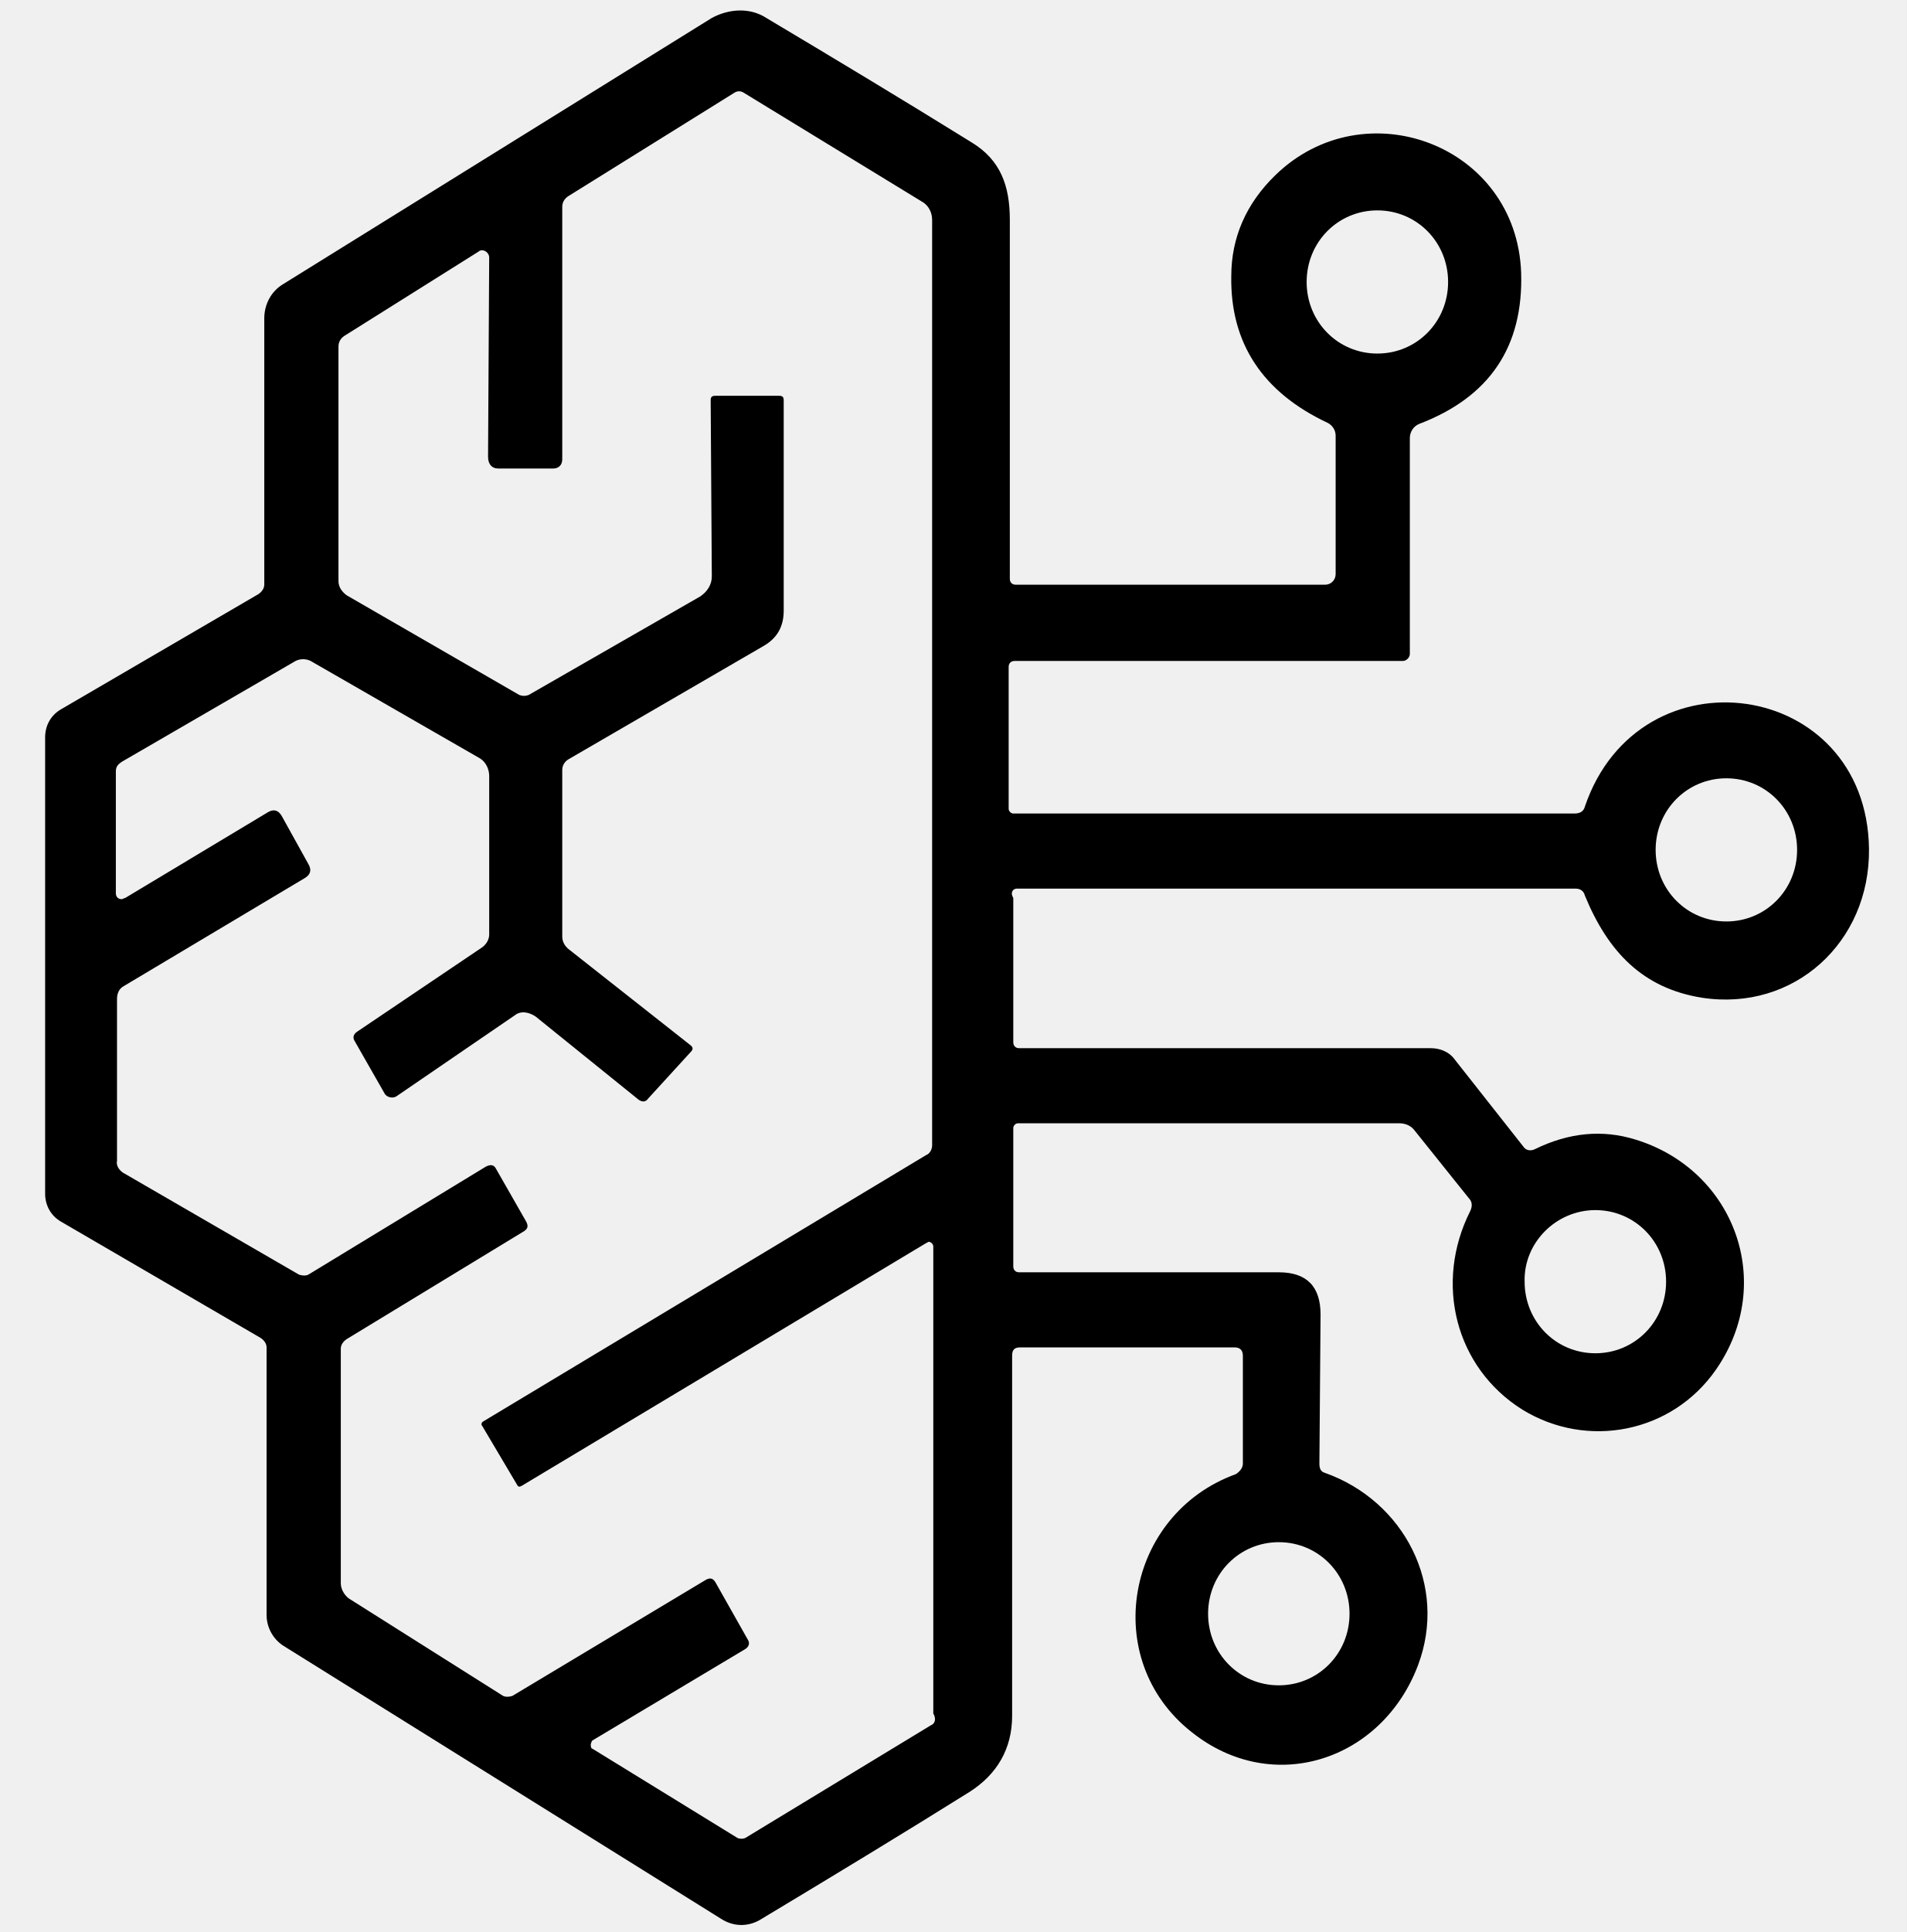
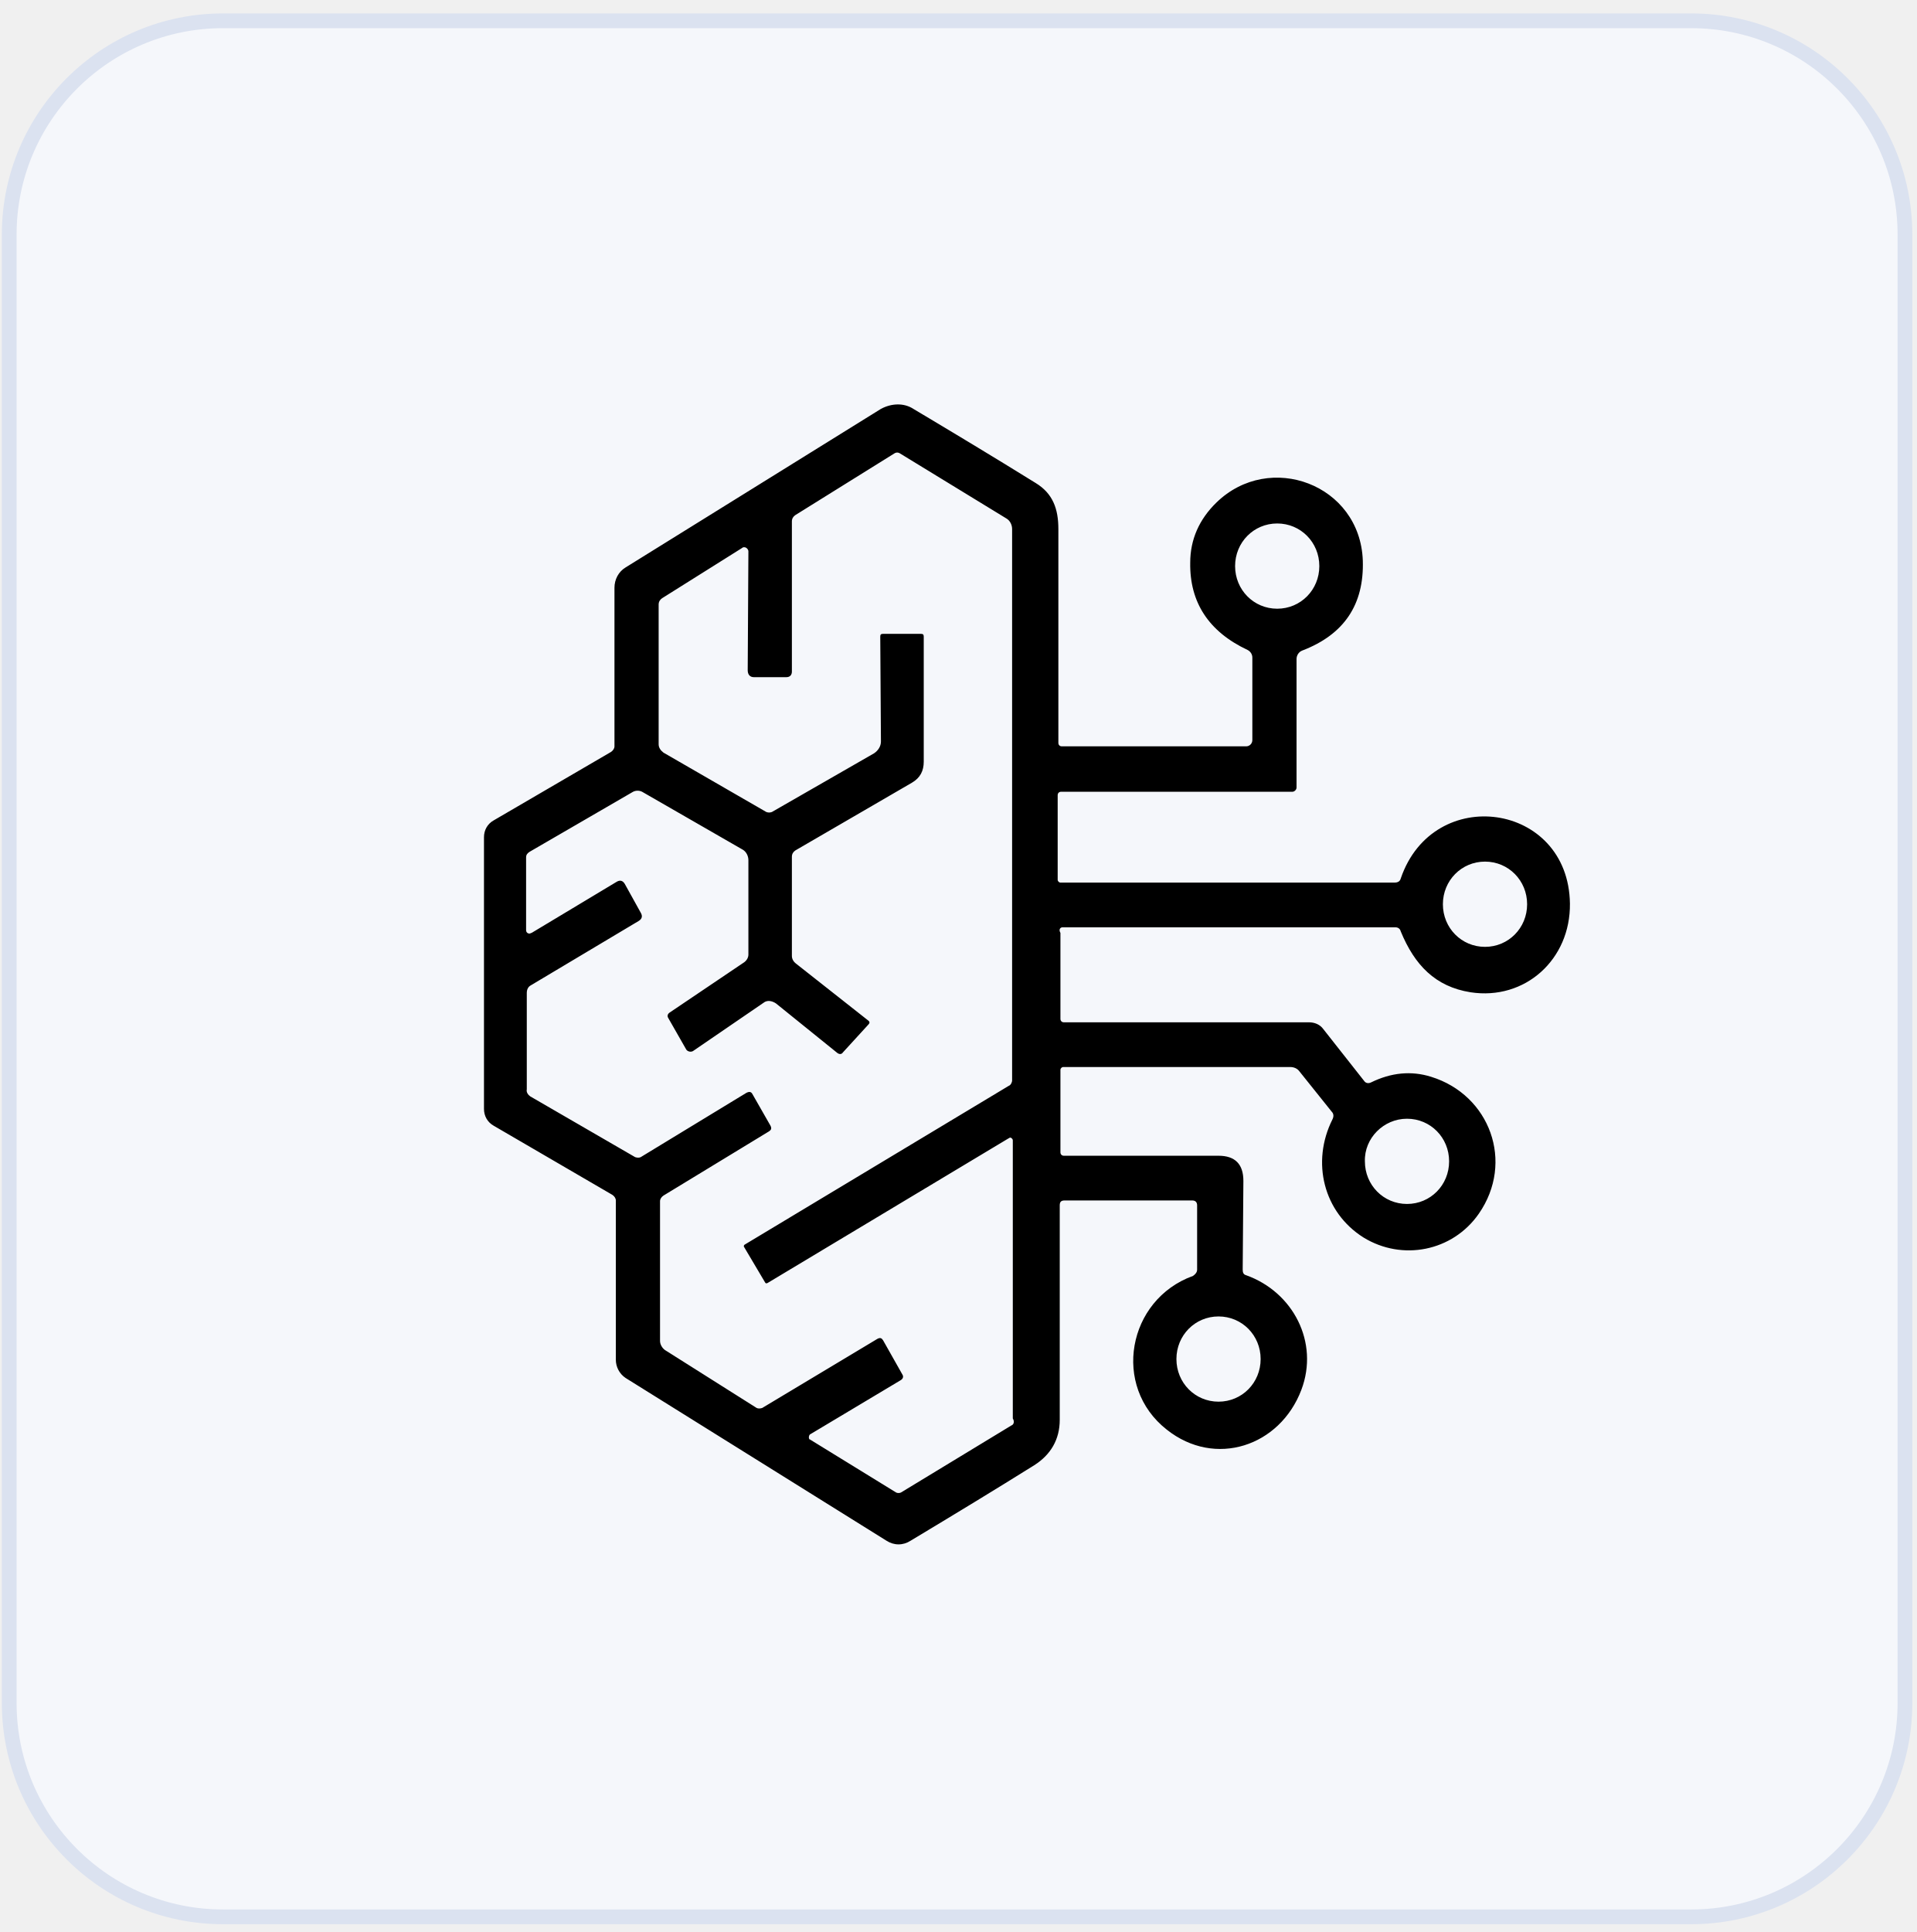
- <svg xmlns="http://www.w3.org/2000/svg" width="77" height="78" viewBox="0 0 77 78" fill="none">
-   <g id="Amazon Bedrock" clip-path="url(#clip0_1185_4906)">
-     <g id="Group">
-       <path id="Vector" d="M41.056 35.876H63.622C63.809 35.876 63.95 35.97 63.996 36.16C64.933 38.434 66.337 39.902 68.725 40.281C72.424 40.85 75.513 38.055 75.467 34.265C75.373 27.396 66.197 26.117 63.996 32.559C63.95 32.749 63.809 32.844 63.575 32.844H40.915C40.822 32.844 40.728 32.749 40.728 32.654V26.922C40.728 26.78 40.822 26.685 40.962 26.685H56.646C56.786 26.685 56.927 26.543 56.927 26.401V17.685C56.927 17.448 57.067 17.211 57.301 17.116C60.157 16.027 61.515 13.99 61.421 11.005C61.234 5.842 55.101 3.568 51.496 7.073C50.325 8.21 49.717 9.584 49.717 11.147C49.67 13.847 50.981 15.837 53.603 17.069C53.79 17.163 53.931 17.353 53.931 17.59V23.18C53.931 23.417 53.743 23.606 53.509 23.606H41.009C40.868 23.606 40.775 23.511 40.775 23.369C40.775 18.916 40.775 14.084 40.775 8.873C40.775 7.5 40.4 6.457 39.23 5.747C36.327 3.947 33.565 2.289 30.943 0.725C30.288 0.299 29.445 0.346 28.742 0.725L11.42 11.479C10.952 11.763 10.671 12.284 10.671 12.853V23.606C10.671 23.748 10.577 23.89 10.437 23.985L2.478 28.628C2.056 28.864 1.822 29.291 1.822 29.765V48.192C1.822 48.666 2.056 49.092 2.478 49.329L10.53 54.019C10.671 54.114 10.764 54.256 10.764 54.398V65.199C10.764 65.673 10.999 66.146 11.42 66.43L29.117 77.468C29.632 77.8 30.241 77.8 30.756 77.468C33.752 75.668 36.561 73.963 39.136 72.352C40.26 71.641 40.868 70.599 40.868 69.273C40.868 64.441 40.868 59.562 40.868 54.73C40.868 54.493 40.962 54.398 41.196 54.398H49.857C50.045 54.398 50.185 54.493 50.185 54.73V59.088C50.185 59.277 50.045 59.419 49.904 59.514C45.456 61.125 44.38 66.999 48.125 69.936C51.402 72.541 55.803 71.073 57.255 67.236C58.472 64.014 56.693 60.604 53.509 59.467C53.322 59.419 53.275 59.277 53.275 59.088L53.322 53.072C53.322 51.935 52.76 51.366 51.636 51.366H41.149C41.009 51.366 40.915 51.271 40.915 51.129V45.539C40.915 45.445 41.009 45.35 41.102 45.35H56.505C56.74 45.35 56.974 45.445 57.114 45.634L59.315 48.382C59.455 48.524 59.455 48.713 59.361 48.903C57.91 51.792 58.753 55.203 61.468 56.909C64.09 58.519 67.508 57.856 69.287 55.298C71.721 51.792 70.036 47.245 66.056 46.013C64.699 45.587 63.341 45.729 61.983 46.392C61.796 46.487 61.609 46.44 61.515 46.297L58.753 42.792C58.519 42.46 58.144 42.318 57.77 42.318H41.149C41.009 42.318 40.915 42.223 40.915 42.081V36.255C40.775 36.018 40.915 35.876 41.056 35.876ZM69.708 31.422C71.3 31.422 72.564 32.702 72.564 34.312C72.564 35.923 71.3 37.202 69.708 37.202C68.116 37.202 66.852 35.923 66.852 34.312C66.852 32.702 68.116 31.422 69.708 31.422ZM52.76 11.384C52.76 9.773 54.024 8.494 55.616 8.494C57.208 8.494 58.472 9.773 58.472 11.384C58.472 12.995 57.208 14.274 55.616 14.274C54.024 14.274 52.76 12.995 52.76 11.384ZM37.591 69.652L30.1 74.2C30.007 74.247 29.866 74.247 29.773 74.2L23.92 70.599C23.873 70.599 23.873 70.552 23.873 70.552C23.827 70.457 23.873 70.315 23.92 70.268L30.1 66.573C30.241 66.478 30.288 66.336 30.194 66.194L28.883 63.872C28.789 63.73 28.696 63.683 28.508 63.778L20.69 68.468C20.549 68.515 20.409 68.515 20.315 68.468L14.088 64.536C13.901 64.394 13.761 64.157 13.761 63.92V54.445C13.761 54.303 13.854 54.161 13.995 54.066L21.158 49.708C21.299 49.613 21.345 49.519 21.252 49.329L20.034 47.197C19.941 47.008 19.8 47.008 19.613 47.103L12.45 51.461C12.356 51.508 12.216 51.508 12.075 51.461L4.959 47.34C4.819 47.245 4.678 47.055 4.725 46.866V40.328C4.725 40.092 4.819 39.902 5.006 39.807L12.309 35.449C12.544 35.307 12.59 35.117 12.45 34.881L11.373 32.938C11.233 32.702 11.045 32.654 10.811 32.796L5.053 36.255C5.006 36.255 4.959 36.302 4.912 36.302C4.772 36.302 4.678 36.207 4.678 36.065V31.138C4.678 30.949 4.772 30.854 4.912 30.759L11.935 26.685C12.122 26.59 12.356 26.59 12.544 26.685L19.379 30.617C19.613 30.759 19.753 31.044 19.753 31.328V37.723C19.753 37.913 19.66 38.102 19.473 38.244L14.416 41.655C14.276 41.75 14.229 41.892 14.323 42.034L15.54 44.166C15.633 44.308 15.868 44.355 16.008 44.26L20.784 40.992C21.018 40.802 21.345 40.85 21.626 41.039L25.793 44.403C25.933 44.497 26.074 44.497 26.168 44.355L27.9 42.46C27.993 42.365 27.993 42.271 27.853 42.176L22.984 38.339C22.797 38.197 22.703 38.007 22.703 37.818V31.091C22.703 30.901 22.797 30.759 22.937 30.665L30.849 26.07C31.411 25.738 31.645 25.264 31.645 24.648V16.169C31.645 16.027 31.598 15.979 31.458 15.979H28.883C28.742 15.979 28.696 16.027 28.696 16.169L28.742 23.274C28.742 23.606 28.555 23.89 28.274 24.08L21.345 28.059C21.205 28.107 21.111 28.107 20.971 28.059L13.995 24.032C13.808 23.89 13.667 23.701 13.667 23.464V13.99C13.667 13.8 13.761 13.658 13.901 13.563L19.332 10.152C19.379 10.105 19.426 10.105 19.473 10.105C19.613 10.105 19.753 10.247 19.753 10.389L19.707 18.442C19.707 18.727 19.847 18.916 20.128 18.916H22.328C22.563 18.916 22.703 18.774 22.703 18.537V8.352C22.703 8.163 22.797 8.021 22.937 7.926L29.632 3.757C29.773 3.662 29.913 3.662 30.053 3.757L37.263 8.163C37.498 8.305 37.638 8.589 37.638 8.873V46.25C37.638 46.392 37.544 46.582 37.404 46.629L19.519 57.383C19.426 57.43 19.426 57.525 19.473 57.572L20.877 59.941C20.924 60.035 20.971 60.035 21.064 59.988L37.404 50.182C37.451 50.182 37.451 50.135 37.498 50.135C37.591 50.135 37.685 50.229 37.685 50.324V69.178C37.825 69.415 37.731 69.605 37.591 69.652ZM51.636 62.262C53.228 62.262 54.492 63.541 54.492 65.151C54.492 66.762 53.228 68.041 51.636 68.041C50.045 68.041 48.781 66.762 48.781 65.151C48.781 63.541 50.045 62.262 51.636 62.262ZM64.418 48.855C66.01 48.855 67.274 50.135 67.274 51.745C67.274 53.356 66.01 54.635 64.418 54.635C62.826 54.635 61.562 53.356 61.562 51.745C61.515 50.182 62.826 48.855 64.418 48.855Z" fill="black" />
-     </g>
+ <svg xmlns="http://www.w3.org/2000/svg" width="130" height="131" viewBox="0 0 130 131" fill="none">
+   <rect x="0.625" y="1.41" width="128.562" height="128.562" rx="14.5" fill="#F5F7FB" stroke="#DBE2F0" />
+   <g clip-path="url(#clip0_1185_4904)">
+     <path d="M72.056 62.876H94.622C94.809 62.876 94.95 62.97 94.996 63.16C95.933 65.434 97.337 66.902 99.725 67.281C103.424 67.85 106.514 65.055 106.467 61.265C106.373 54.396 97.197 53.117 94.996 59.559C94.95 59.749 94.809 59.844 94.575 59.844H71.915C71.822 59.844 71.728 59.749 71.728 59.654V53.922C71.728 53.78 71.822 53.685 71.962 53.685H87.646C87.786 53.685 87.927 53.543 87.927 53.401V44.685C87.927 44.448 88.067 44.211 88.301 44.116C91.157 43.027 92.515 40.99 92.421 38.005C92.234 32.842 86.101 30.568 82.496 34.073C81.326 35.21 80.717 36.584 80.717 38.147C80.67 40.847 81.981 42.837 84.603 44.069C84.79 44.163 84.93 44.353 84.93 44.59V50.18C84.93 50.417 84.743 50.606 84.509 50.606H72.009C71.868 50.606 71.775 50.511 71.775 50.369C71.775 45.916 71.775 41.084 71.775 35.873C71.775 34.5 71.4 33.457 70.23 32.747C67.327 30.947 64.565 29.289 61.943 27.725C61.288 27.299 60.445 27.346 59.742 27.725L42.42 38.479C41.952 38.763 41.671 39.284 41.671 39.853V50.606C41.671 50.748 41.577 50.89 41.437 50.985L33.478 55.628C33.056 55.864 32.822 56.291 32.822 56.764V75.192C32.822 75.666 33.056 76.092 33.478 76.329L41.53 81.019C41.671 81.114 41.764 81.256 41.764 81.398V92.199C41.764 92.673 41.999 93.146 42.42 93.43L60.117 104.468C60.632 104.8 61.241 104.8 61.756 104.468C64.752 102.668 67.561 100.963 70.136 99.352C71.26 98.641 71.868 97.599 71.868 96.273C71.868 91.441 71.868 86.562 71.868 81.73C71.868 81.493 71.962 81.398 72.196 81.398H80.857C81.045 81.398 81.185 81.493 81.185 81.73V86.088C81.185 86.277 81.045 86.419 80.904 86.514C76.457 88.125 75.38 93.999 79.125 96.936C82.402 99.541 86.803 98.073 88.255 94.236C89.472 91.014 87.693 87.604 84.509 86.467C84.322 86.419 84.275 86.277 84.275 86.088L84.322 80.072C84.322 78.935 83.76 78.366 82.636 78.366H72.149C72.009 78.366 71.915 78.271 71.915 78.129V72.539C71.915 72.445 72.009 72.35 72.102 72.35H87.505C87.74 72.35 87.974 72.445 88.114 72.634L90.315 75.382C90.455 75.524 90.455 75.713 90.361 75.903C88.91 78.793 89.753 82.203 92.468 83.909C95.09 85.519 98.508 84.856 100.287 82.298C102.721 78.793 101.036 74.245 97.056 73.013C95.699 72.587 94.341 72.729 92.983 73.392C92.796 73.487 92.609 73.439 92.515 73.297L89.753 69.792C89.519 69.46 89.144 69.318 88.77 69.318H72.149C72.009 69.318 71.915 69.223 71.915 69.081V63.255C71.775 63.018 71.915 62.876 72.056 62.876ZM100.708 58.422C102.3 58.422 103.564 59.702 103.564 61.312C103.564 62.923 102.3 64.202 100.708 64.202C99.116 64.202 97.852 62.923 97.852 61.312C97.852 59.702 99.116 58.422 100.708 58.422ZM83.76 38.384C83.76 36.773 85.024 35.494 86.616 35.494C88.208 35.494 89.472 36.773 89.472 38.384C89.472 39.995 88.208 41.274 86.616 41.274C85.024 41.274 83.76 39.995 83.76 38.384ZM68.591 96.652L61.1 101.2C61.007 101.247 60.866 101.247 60.773 101.2L54.92 97.599C54.873 97.599 54.873 97.552 54.873 97.552C54.827 97.457 54.873 97.315 54.92 97.268L61.1 93.573C61.241 93.478 61.288 93.336 61.194 93.194L59.883 90.872C59.789 90.73 59.696 90.683 59.508 90.778L51.69 95.468C51.549 95.515 51.409 95.515 51.315 95.468L45.089 91.536C44.901 91.394 44.761 91.157 44.761 90.92V81.445C44.761 81.303 44.854 81.161 44.995 81.066L52.158 76.708C52.298 76.613 52.345 76.519 52.252 76.329L51.034 74.197C50.941 74.008 50.8 74.008 50.613 74.103L43.45 78.461C43.356 78.508 43.216 78.508 43.075 78.461L35.959 74.34C35.819 74.245 35.678 74.055 35.725 73.866V67.329C35.725 67.092 35.819 66.902 36.006 66.807L43.309 62.449C43.544 62.307 43.59 62.117 43.45 61.881L42.373 59.938C42.233 59.702 42.045 59.654 41.811 59.796L36.053 63.255C36.006 63.255 35.959 63.302 35.912 63.302C35.772 63.302 35.678 63.207 35.678 63.065V58.138C35.678 57.949 35.772 57.854 35.912 57.759L42.935 53.685C43.122 53.59 43.356 53.59 43.544 53.685L50.379 57.617C50.613 57.759 50.754 58.044 50.754 58.328V64.723C50.754 64.912 50.66 65.102 50.473 65.244L45.416 68.655C45.276 68.75 45.229 68.892 45.323 69.034L46.54 71.166C46.633 71.308 46.868 71.355 47.008 71.26L51.783 67.992C52.018 67.802 52.345 67.85 52.626 68.039L56.793 71.403C56.934 71.497 57.074 71.497 57.167 71.355L58.9 69.46C58.993 69.365 58.993 69.271 58.853 69.176L53.984 65.339C53.797 65.197 53.703 65.007 53.703 64.818V58.091C53.703 57.901 53.797 57.759 53.937 57.665L61.849 53.069C62.411 52.738 62.645 52.264 62.645 51.648V43.169C62.645 43.027 62.598 42.979 62.458 42.979H59.883C59.742 42.979 59.696 43.027 59.696 43.169L59.742 50.275C59.742 50.606 59.555 50.89 59.274 51.08L52.345 55.059C52.205 55.106 52.111 55.106 51.971 55.059L44.995 51.032C44.808 50.89 44.667 50.701 44.667 50.464V40.99C44.667 40.8 44.761 40.658 44.901 40.563L50.332 37.152C50.379 37.105 50.426 37.105 50.473 37.105C50.613 37.105 50.754 37.247 50.754 37.389L50.707 45.443C50.707 45.727 50.847 45.916 51.128 45.916H53.328C53.563 45.916 53.703 45.774 53.703 45.537V35.352C53.703 35.163 53.797 35.021 53.937 34.926L60.632 30.757C60.773 30.662 60.913 30.662 61.053 30.757L68.263 35.163C68.498 35.305 68.638 35.589 68.638 35.873V73.25C68.638 73.392 68.544 73.582 68.404 73.629L50.519 84.382C50.426 84.43 50.426 84.525 50.473 84.572L51.877 86.941C51.924 87.035 51.971 87.035 52.064 86.988L68.404 77.182C68.451 77.182 68.451 77.135 68.498 77.135C68.591 77.135 68.685 77.229 68.685 77.324V96.178C68.825 96.415 68.731 96.605 68.591 96.652ZM82.636 89.262C84.228 89.262 85.492 90.541 85.492 92.151C85.492 93.762 84.228 95.041 82.636 95.041C81.045 95.041 79.781 93.762 79.781 92.151C79.781 90.541 81.045 89.262 82.636 89.262ZM95.418 75.856C97.01 75.856 98.274 77.135 98.274 78.745C98.274 80.356 97.01 81.635 95.418 81.635C93.826 81.635 92.562 80.356 92.562 78.745C92.515 77.182 93.826 75.856 95.418 75.856Z" fill="black" />
  </g>
  <defs>
-     <clipPath id="clip0_1185_4906">
-       <rect width="75.591" height="77.69" fill="white" transform="translate(0.814453 0.15686)" />
+     <clipPath id="clip0_1185_4904">
+       <rect width="75.591" height="77.69" fill="white" transform="translate(31.8145 27.1569)" />
    </clipPath>
  </defs>
</svg>
